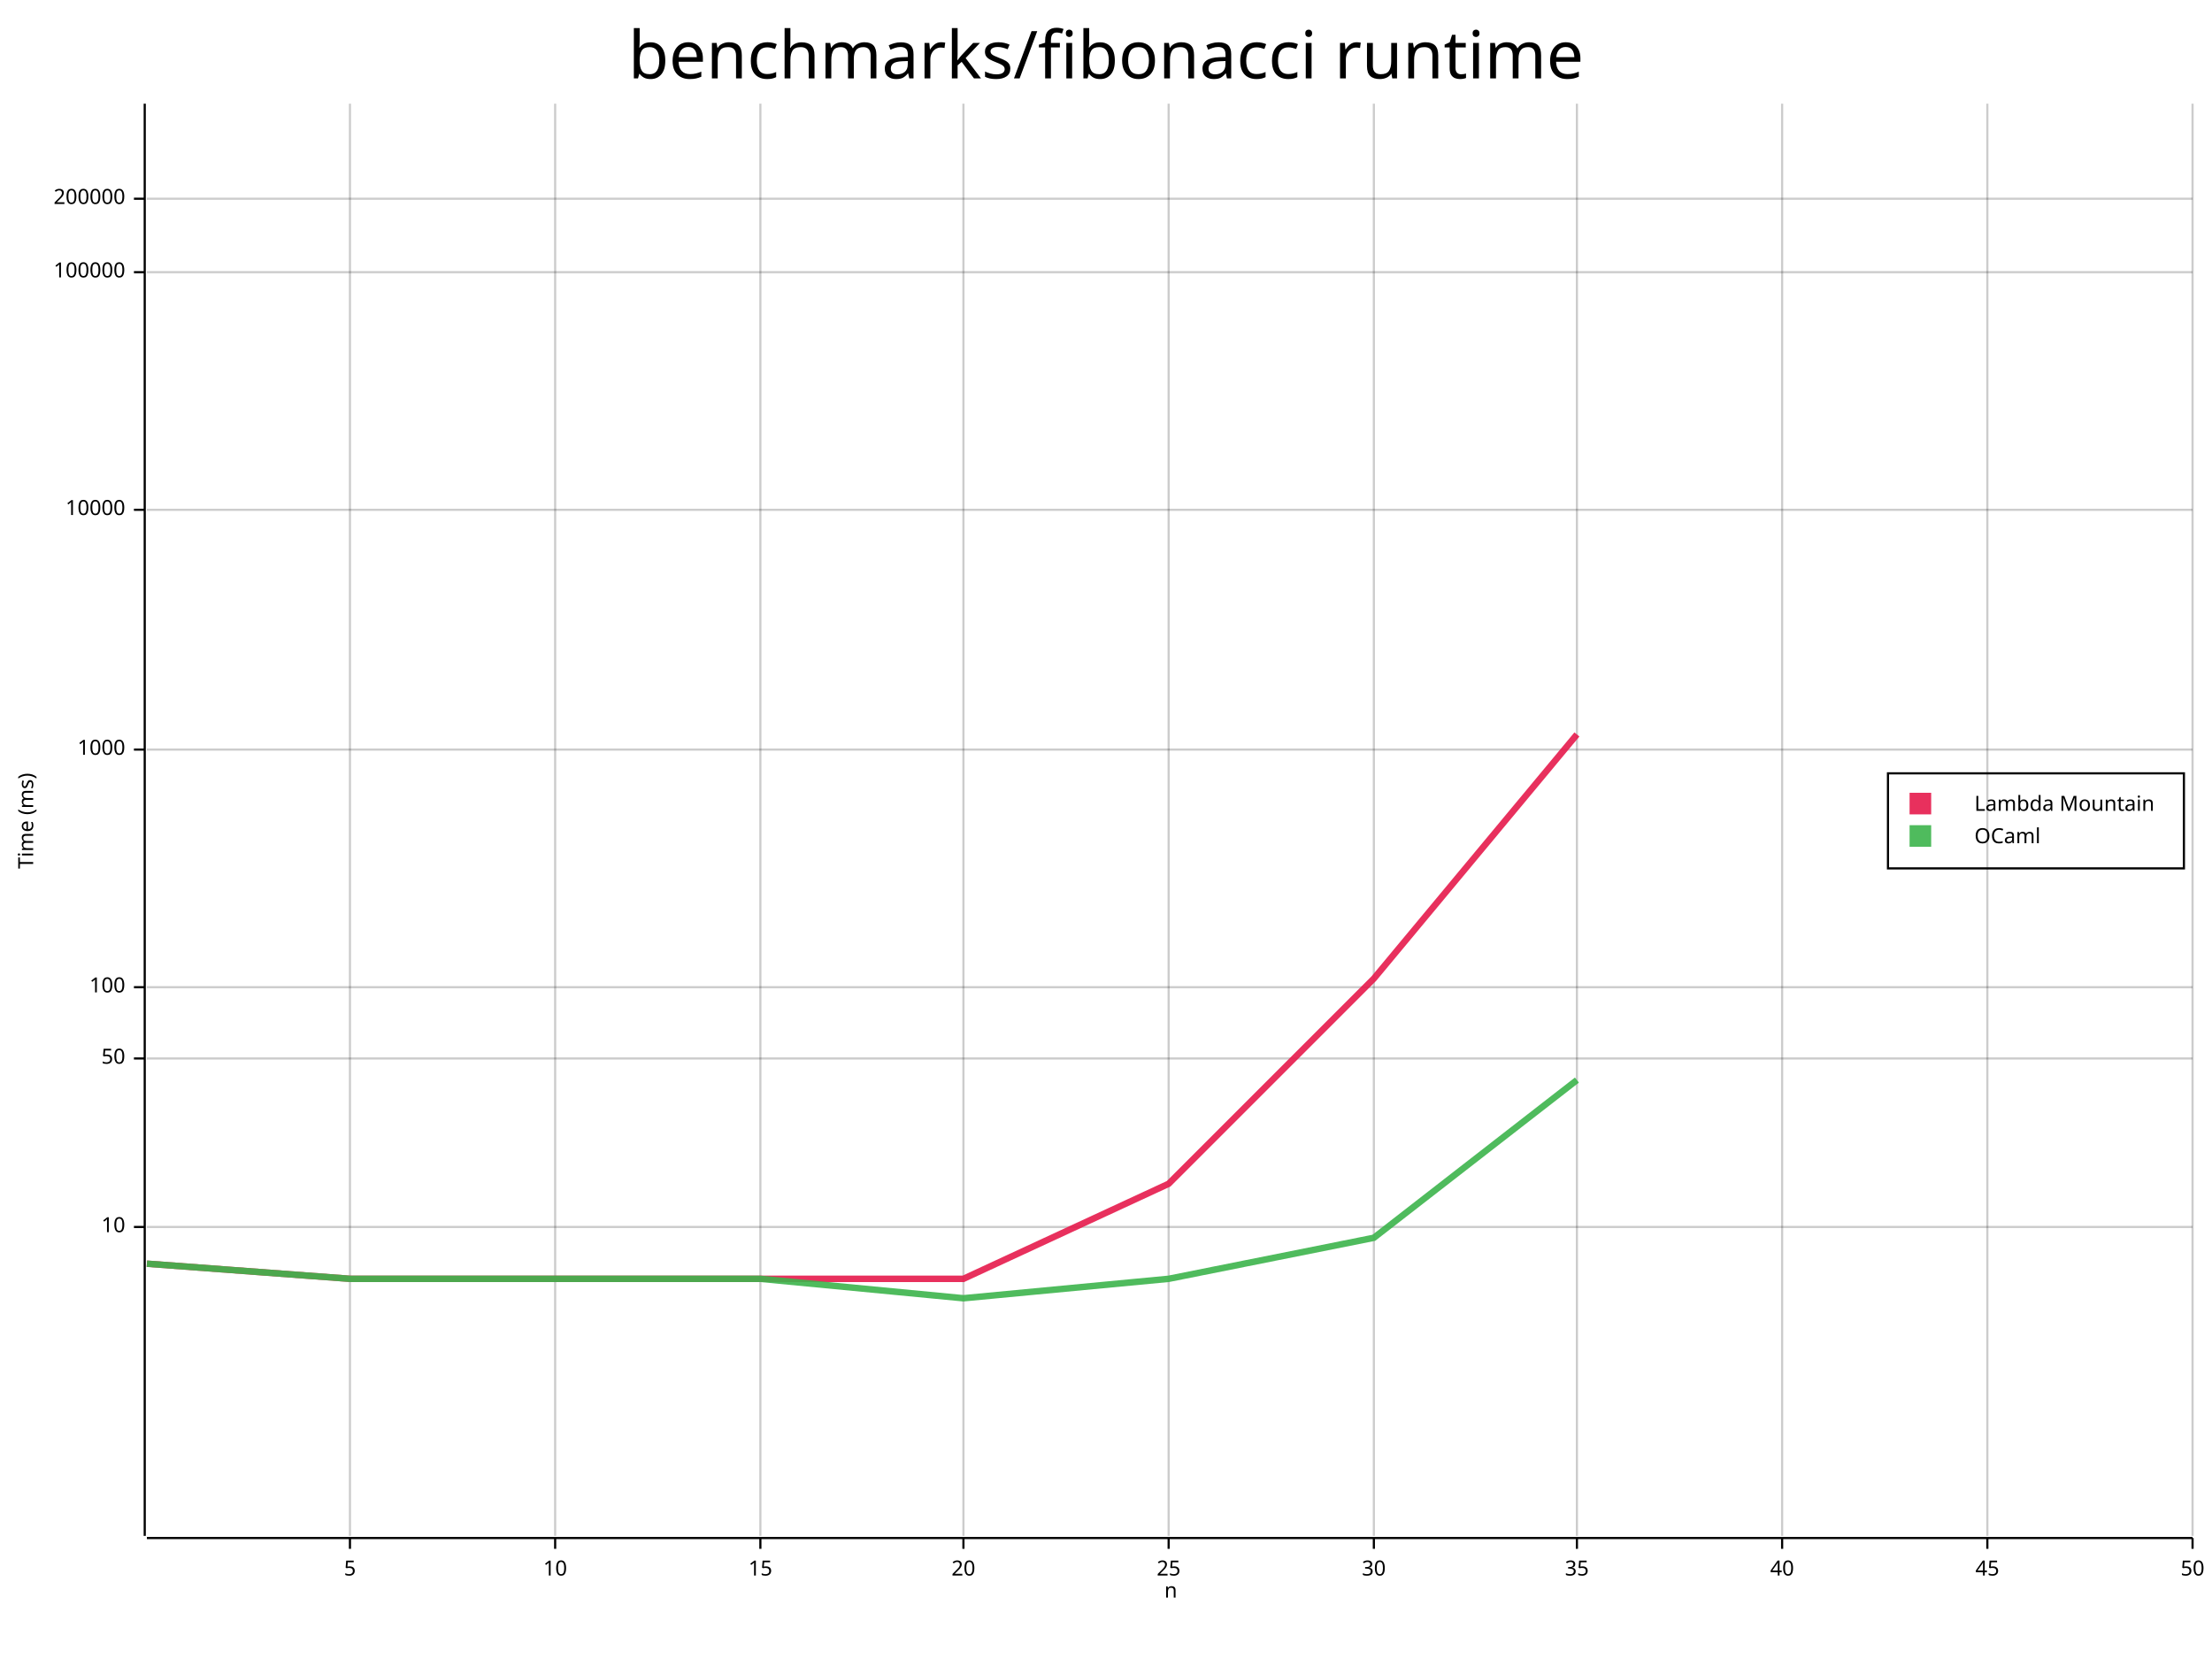
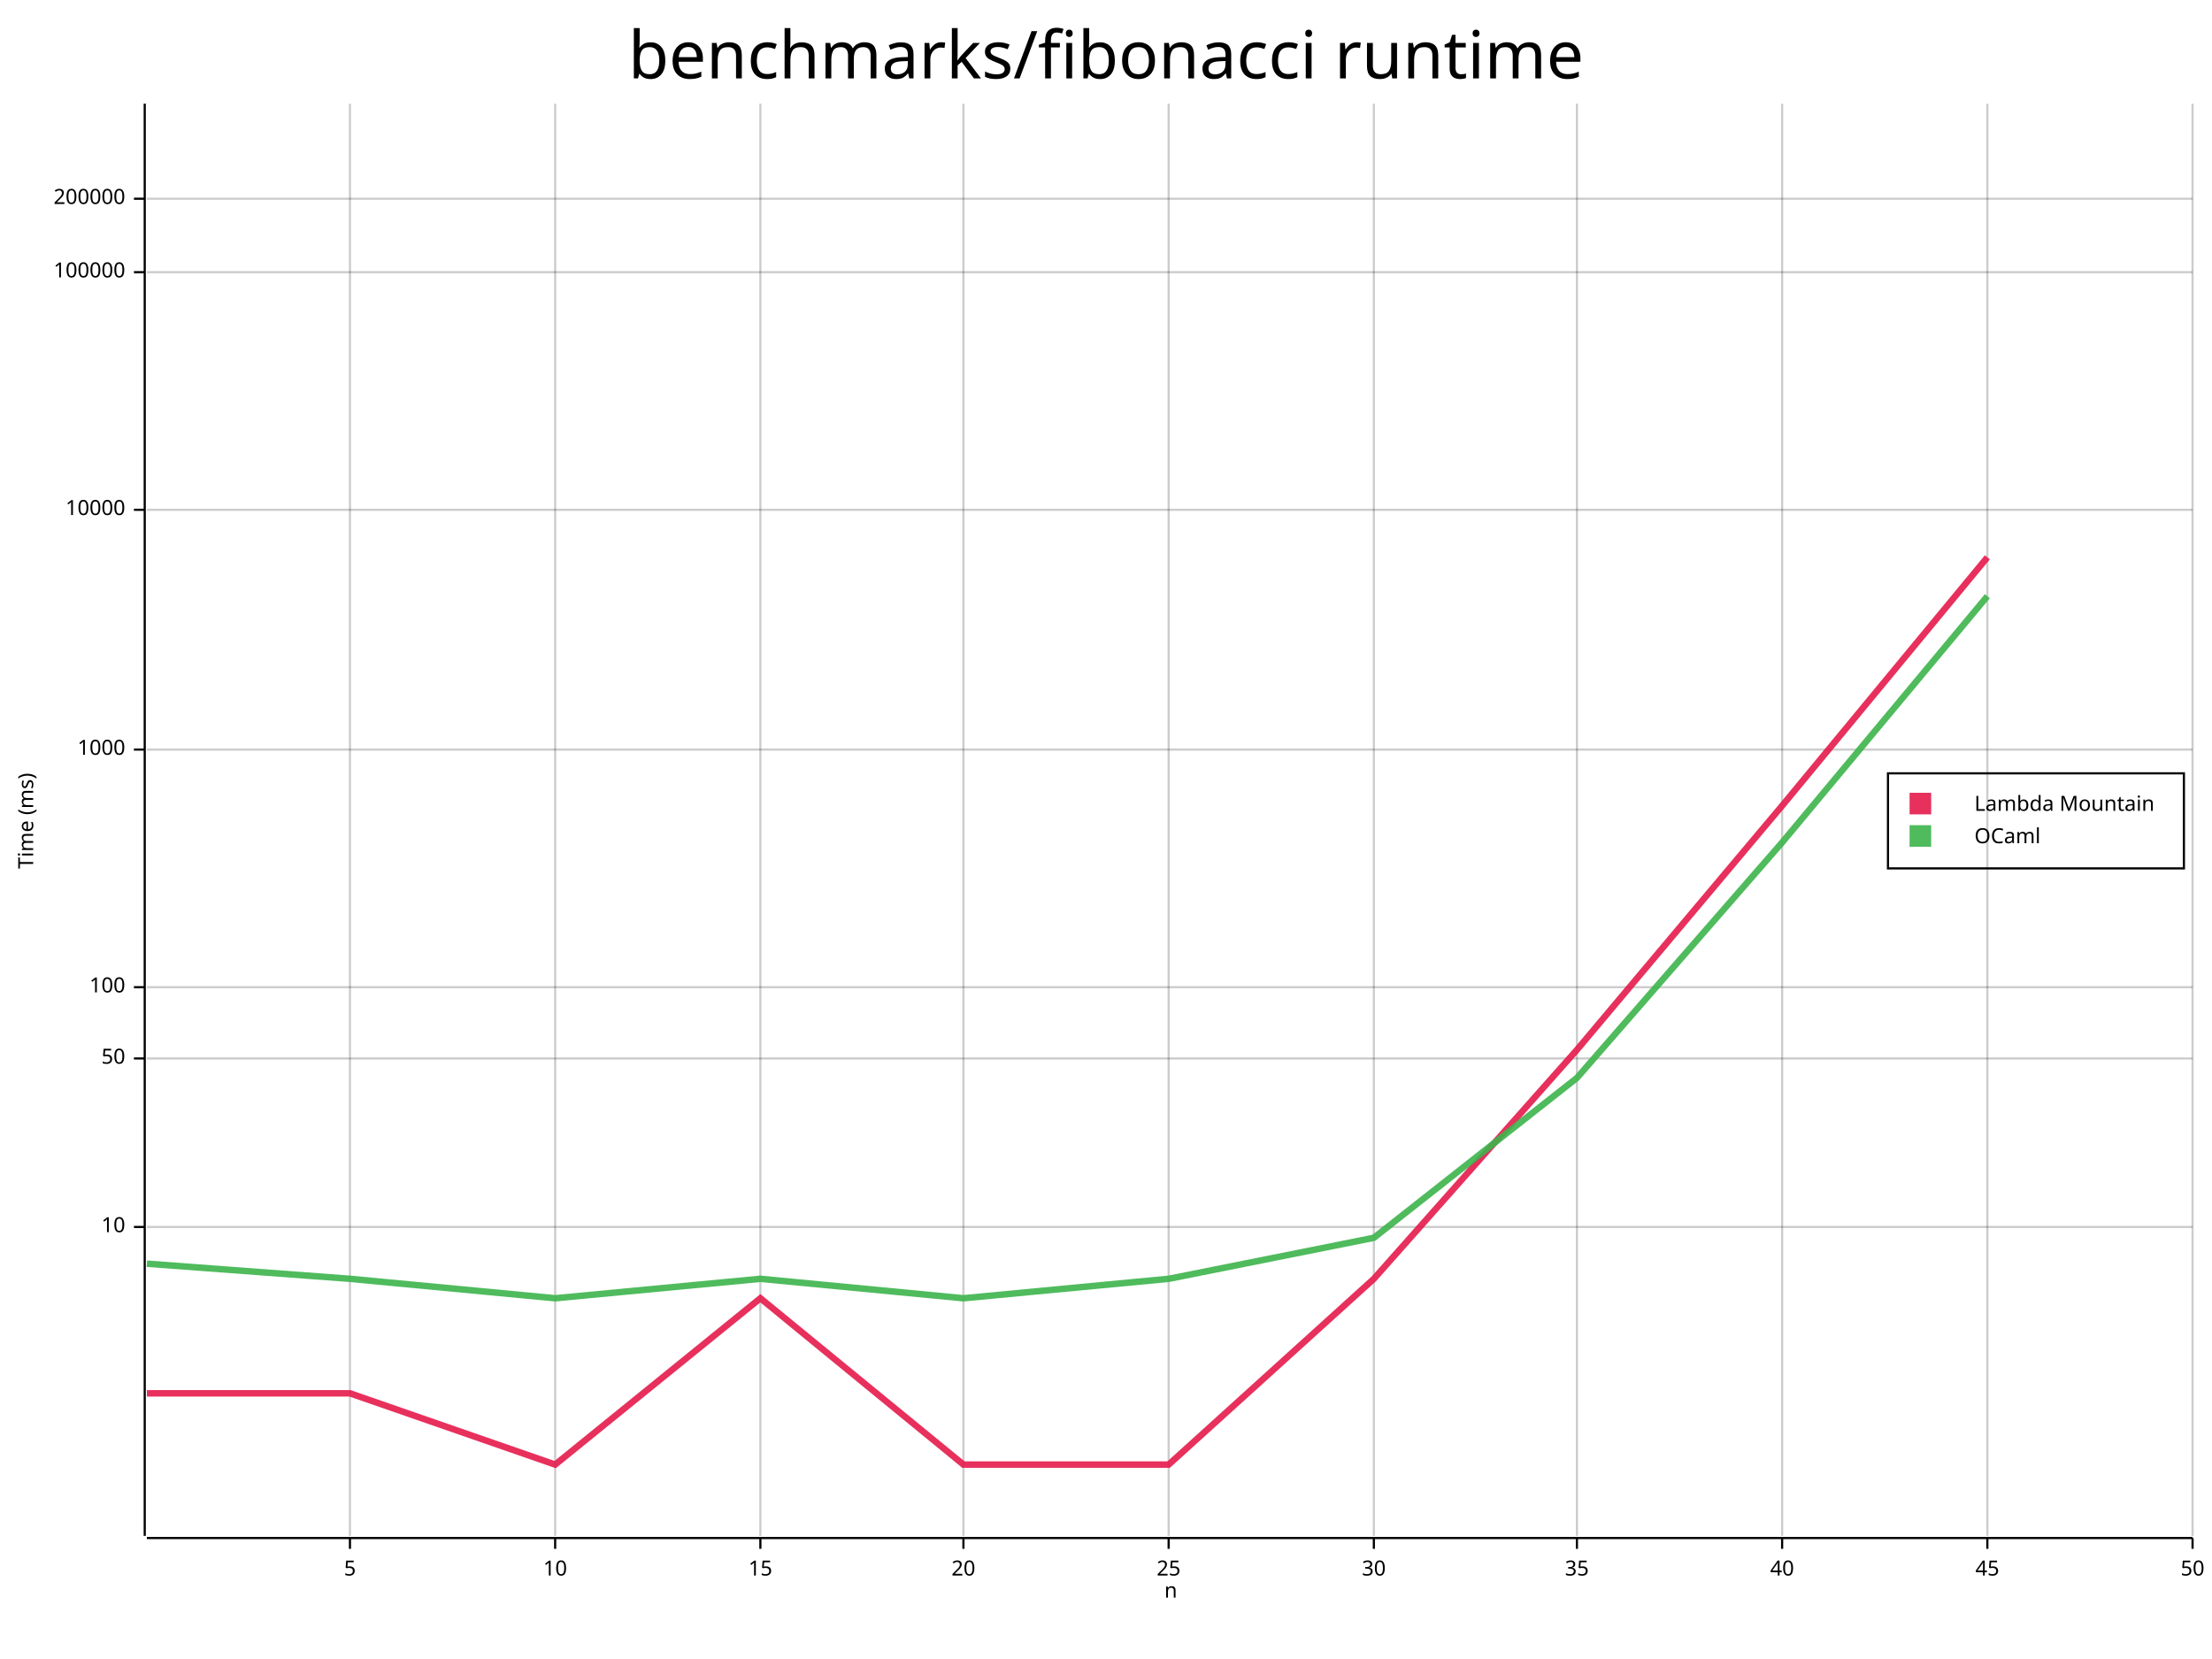
<svg xmlns="http://www.w3.org/2000/svg" width="1024" height="768" viewBox="0 0 1024 768">
  <rect x="0" y="0" width="1024" height="768" opacity="1" fill="#FFFFFF" stroke="none" />
  <text x="512" y="13" dy="0.76em" text-anchor="middle" font-family="sans-serif" font-size="30.645" opacity="1" fill="#000000">
benchmarks/fibonacci runtime
</text>
  <text x="8" y="380" dy="0.76em" text-anchor="middle" font-family="sans-serif" font-size="9.677" opacity="1" fill="#000000" transform="rotate(270, 8, 380)">
Time (ms)
</text>
  <text x="542" y="742" dy="-0.5ex" text-anchor="middle" font-family="sans-serif" font-size="9.677" opacity="1" fill="#000000">
n
</text>
  <line opacity="0.2" stroke="#000000" stroke-width="1" x1="162" y1="711" x2="162" y2="48" />
  <line opacity="0.2" stroke="#000000" stroke-width="1" x1="257" y1="711" x2="257" y2="48" />
  <line opacity="0.2" stroke="#000000" stroke-width="1" x1="352" y1="711" x2="352" y2="48" />
  <line opacity="0.2" stroke="#000000" stroke-width="1" x1="446" y1="711" x2="446" y2="48" />
  <line opacity="0.2" stroke="#000000" stroke-width="1" x1="541" y1="711" x2="541" y2="48" />
  <line opacity="0.2" stroke="#000000" stroke-width="1" x1="636" y1="711" x2="636" y2="48" />
  <line opacity="0.2" stroke="#000000" stroke-width="1" x1="730" y1="711" x2="730" y2="48" />
  <line opacity="0.2" stroke="#000000" stroke-width="1" x1="825" y1="711" x2="825" y2="48" />
  <line opacity="0.2" stroke="#000000" stroke-width="1" x1="920" y1="711" x2="920" y2="48" />
  <line opacity="0.2" stroke="#000000" stroke-width="1" x1="1015" y1="711" x2="1015" y2="48" />
  <line opacity="0.2" stroke="#000000" stroke-width="1" x1="68" y1="568" x2="1015" y2="568" />
  <line opacity="0.2" stroke="#000000" stroke-width="1" x1="68" y1="490" x2="1015" y2="490" />
  <line opacity="0.2" stroke="#000000" stroke-width="1" x1="68" y1="457" x2="1015" y2="457" />
  <line opacity="0.2" stroke="#000000" stroke-width="1" x1="68" y1="347" x2="1015" y2="347" />
  <line opacity="0.2" stroke="#000000" stroke-width="1" x1="68" y1="236" x2="1015" y2="236" />
  <line opacity="0.2" stroke="#000000" stroke-width="1" x1="68" y1="126" x2="1015" y2="126" />
  <line opacity="0.2" stroke="#000000" stroke-width="1" x1="68" y1="92" x2="1015" y2="92" />
  <polyline fill="none" opacity="1" stroke="#000000" stroke-width="1" points="67,48 67,711 " />
  <text x="58" y="568" dy="0.5ex" text-anchor="end" font-family="sans-serif" font-size="9.677" opacity="1" fill="#000000">
10
</text>
  <polyline fill="none" opacity="1" stroke="#000000" stroke-width="1" points="62,568 67,568 " />
  <text x="58" y="490" dy="0.5ex" text-anchor="end" font-family="sans-serif" font-size="9.677" opacity="1" fill="#000000">
50
</text>
  <polyline fill="none" opacity="1" stroke="#000000" stroke-width="1" points="62,490 67,490 " />
  <text x="58" y="457" dy="0.5ex" text-anchor="end" font-family="sans-serif" font-size="9.677" opacity="1" fill="#000000">
100
</text>
  <polyline fill="none" opacity="1" stroke="#000000" stroke-width="1" points="62,457 67,457 " />
  <text x="58" y="347" dy="0.5ex" text-anchor="end" font-family="sans-serif" font-size="9.677" opacity="1" fill="#000000">
1000
</text>
  <polyline fill="none" opacity="1" stroke="#000000" stroke-width="1" points="62,347 67,347 " />
  <text x="58" y="236" dy="0.5ex" text-anchor="end" font-family="sans-serif" font-size="9.677" opacity="1" fill="#000000">
10000
</text>
  <polyline fill="none" opacity="1" stroke="#000000" stroke-width="1" points="62,236 67,236 " />
  <text x="58" y="126" dy="0.5ex" text-anchor="end" font-family="sans-serif" font-size="9.677" opacity="1" fill="#000000">
100000
</text>
  <polyline fill="none" opacity="1" stroke="#000000" stroke-width="1" points="62,126 67,126 " />
  <text x="58" y="92" dy="0.5ex" text-anchor="end" font-family="sans-serif" font-size="9.677" opacity="1" fill="#000000">
200000
</text>
  <polyline fill="none" opacity="1" stroke="#000000" stroke-width="1" points="62,92 67,92 " />
  <polyline fill="none" opacity="1" stroke="#000000" stroke-width="1" points="68,712 1015,712 " />
  <text x="162" y="722" dy="0.76em" text-anchor="middle" font-family="sans-serif" font-size="9.677" opacity="1" fill="#000000">
5
</text>
  <polyline fill="none" opacity="1" stroke="#000000" stroke-width="1" points="162,712 162,717 " />
  <text x="257" y="722" dy="0.76em" text-anchor="middle" font-family="sans-serif" font-size="9.677" opacity="1" fill="#000000">
10
</text>
  <polyline fill="none" opacity="1" stroke="#000000" stroke-width="1" points="257,712 257,717 " />
  <text x="352" y="722" dy="0.76em" text-anchor="middle" font-family="sans-serif" font-size="9.677" opacity="1" fill="#000000">
15
</text>
  <polyline fill="none" opacity="1" stroke="#000000" stroke-width="1" points="352,712 352,717 " />
  <text x="446" y="722" dy="0.76em" text-anchor="middle" font-family="sans-serif" font-size="9.677" opacity="1" fill="#000000">
20
</text>
  <polyline fill="none" opacity="1" stroke="#000000" stroke-width="1" points="446,712 446,717 " />
  <text x="541" y="722" dy="0.76em" text-anchor="middle" font-family="sans-serif" font-size="9.677" opacity="1" fill="#000000">
25
</text>
  <polyline fill="none" opacity="1" stroke="#000000" stroke-width="1" points="541,712 541,717 " />
  <text x="636" y="722" dy="0.76em" text-anchor="middle" font-family="sans-serif" font-size="9.677" opacity="1" fill="#000000">
30
</text>
  <polyline fill="none" opacity="1" stroke="#000000" stroke-width="1" points="636,712 636,717 " />
  <text x="730" y="722" dy="0.76em" text-anchor="middle" font-family="sans-serif" font-size="9.677" opacity="1" fill="#000000">
35
</text>
  <polyline fill="none" opacity="1" stroke="#000000" stroke-width="1" points="730,712 730,717 " />
  <text x="825" y="722" dy="0.76em" text-anchor="middle" font-family="sans-serif" font-size="9.677" opacity="1" fill="#000000">
40
</text>
  <polyline fill="none" opacity="1" stroke="#000000" stroke-width="1" points="825,712 825,717 " />
  <text x="920" y="722" dy="0.76em" text-anchor="middle" font-family="sans-serif" font-size="9.677" opacity="1" fill="#000000">
45
</text>
  <polyline fill="none" opacity="1" stroke="#000000" stroke-width="1" points="920,712 920,717 " />
  <text x="1015" y="722" dy="0.76em" text-anchor="middle" font-family="sans-serif" font-size="9.677" opacity="1" fill="#000000">
50
</text>
  <polyline fill="none" opacity="1" stroke="#000000" stroke-width="1" points="1015,712 1015,717 " />
-   <polyline fill="none" opacity="0.9" stroke="#E6194B" stroke-width="3" points="68,585 162,592 257,592 352,592 446,592 541,548 636,453 730,340 " />
-   <polyline fill="none" opacity="0.9" stroke="#3CB44B" stroke-width="3" points="68,585 162,592 257,592 352,592 446,601 541,592 636,573 730,500 " />
+   <polyline fill="none" opacity="0.9" stroke="#E6194B" stroke-width="3" points="68,645 162,645 257,678 352,601 446,678 541,678 636,592 730,486 825,373 920,258 " />
+   <polyline fill="none" opacity="0.9" stroke="#3CB44B" stroke-width="3" points="68,585 162,592 257,601 352,592 446,601 541,592 636,573 730,499 825,390 920,276 " />
  <rect x="874" y="358" width="137" height="44" opacity="1" fill="none" stroke="#000000" />
  <text x="914" y="368" dy="0.76em" text-anchor="start" font-family="sans-serif" font-size="9.677" opacity="1" fill="#000000">
Lambda Mountain
</text>
  <text x="914" y="383" dy="0.76em" text-anchor="start" font-family="sans-serif" font-size="9.677" opacity="1" fill="#000000">
OCaml
</text>
  <rect x="884" y="367" width="10" height="10" opacity="0.9" fill="#E6194B" stroke="none" />
  <rect x="884" y="382" width="10" height="10" opacity="0.9" fill="#3CB44B" stroke="none" />
</svg>
